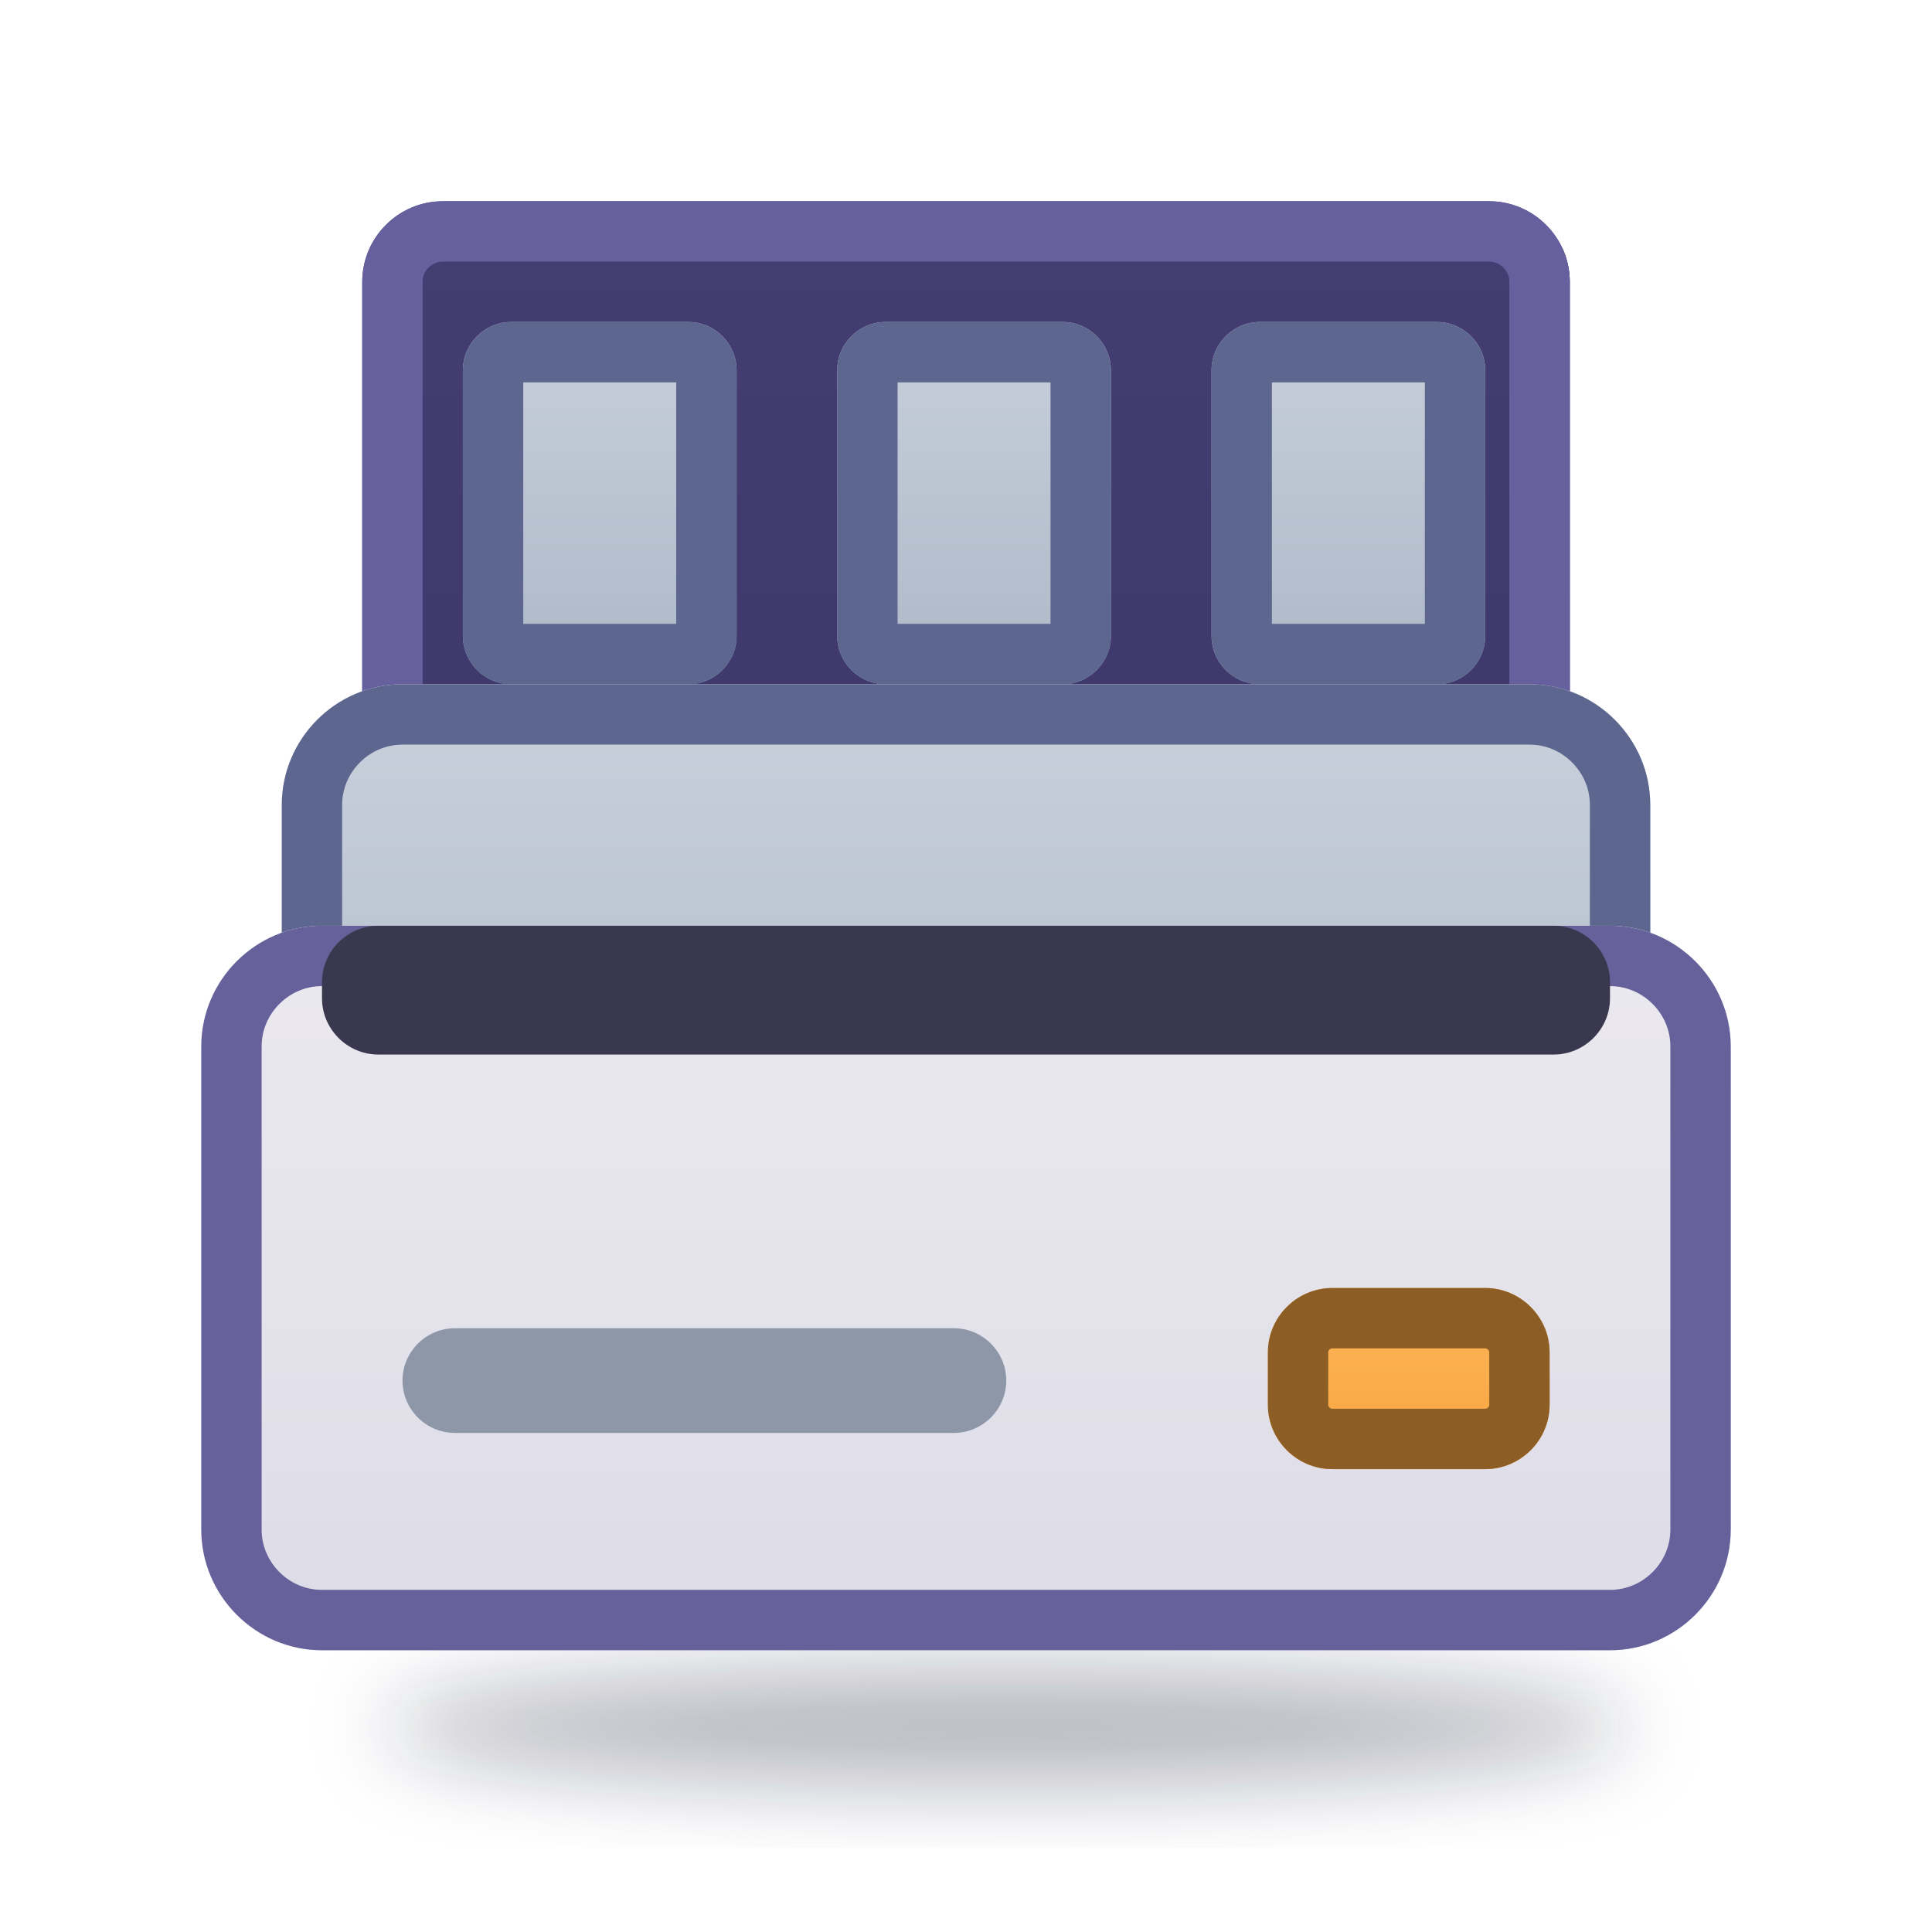
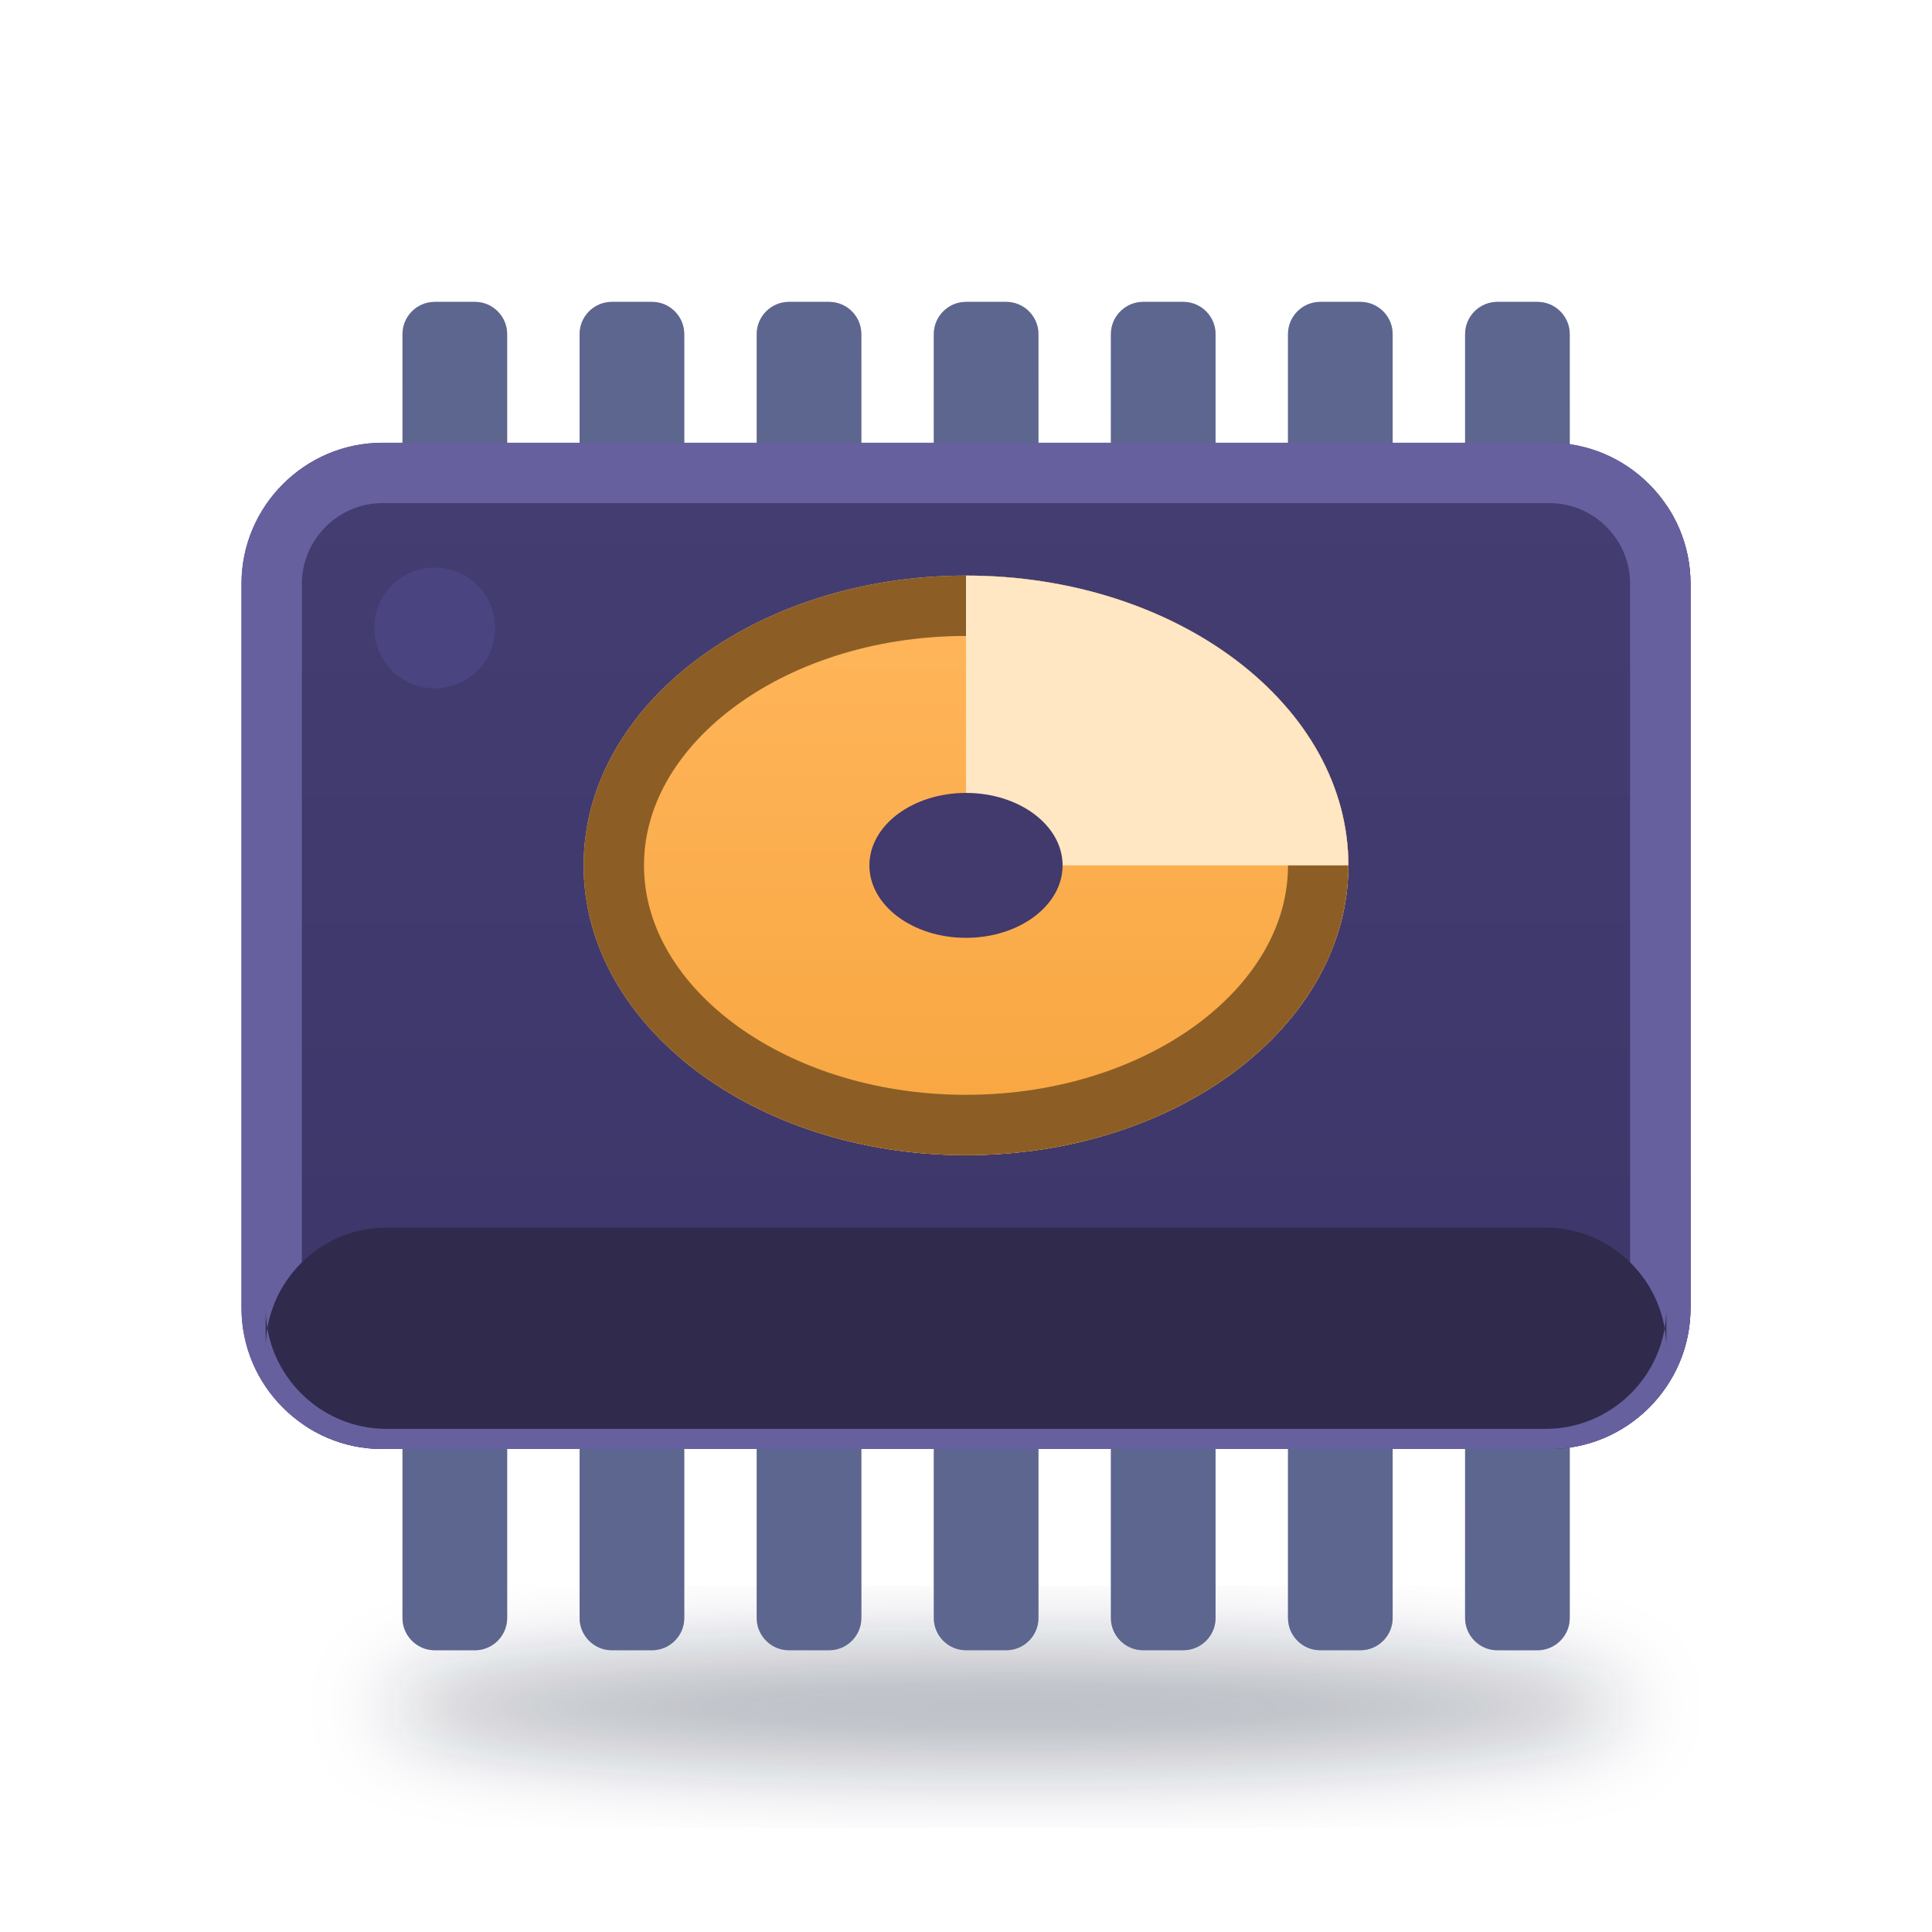
<svg xmlns="http://www.w3.org/2000/svg" viewBox="0 0 48 48" width="48" height="48">
  <defs>
    <filter id="al-ramdisk-48-b1" x="-50%" y="-50%" width="200%" height="200%">
      <feGaussianBlur stdDeviation="1" />
    </filter>
+     <linearGradient id="al-ramdisk-48-gc7cfdbadb8c7" x1="0" y1="0" x2="0" y2="1">
+       <stop offset="0" stop-color="#c7cfdb" />
+       <stop offset="1" stop-color="#adb8c7" />
+     </linearGradient>
+     <clipPath id="al-ramdisk-48-c1">
+       <path d="M10 8.3 C10 7.86 10.36 7.5 10.8 7.5 L11.8 7.5 C12.24 7.5 12.6 7.86 12.6 8.3 L12.6 12.7 C12.6 13.14 12.24 13.5 11.8 13.5 L10.8 13.5 C10.36 13.5 10 13.14 10 12.7 Z" clip-rule="evenodd" />
+     </clipPath>
+     <clipPath id="al-ramdisk-48-c2">
+       <path d="M14.4 8.3 C14.4 7.86 14.76 7.5 15.2 7.5 L16.2 7.5 C16.64 7.5 17 7.86 17 8.3 L17 12.7 C17 13.14 16.64 13.5 16.2 13.5 L15.2 13.5 C14.76 13.5 14.4 13.14 14.4 12.7 Z" clip-rule="evenodd" />
+     </clipPath>
+     <clipPath id="al-ramdisk-48-c3">
+       <path d="M18.8 8.3 C18.8 7.86 19.16 7.5 19.6 7.5 L20.6 7.5 C21.04 7.5 21.4 7.86 21.4 8.3 L21.4 12.7 C21.4 13.14 21.04 13.5 20.6 13.5 L19.6 13.5 C19.16 13.5 18.8 13.14 18.8 12.7 Z" clip-rule="evenodd" />
+     </clipPath>
+     <clipPath id="al-ramdisk-48-c4">
+       <path d="M23.2 8.3 C23.2 7.86 23.56 7.5 24 7.5 L25 7.5 C25.44 7.5 25.8 7.86 25.8 8.3 L25.8 12.7 C25.8 13.14 25.44 13.5 25 13.5 L24 13.5 C23.56 13.5 23.2 13.14 23.2 12.7 Z" clip-rule="evenodd" />
+     </clipPath>
+     <clipPath id="al-ramdisk-48-c5">
+       <path d="M27.6 8.3 C27.6 7.86 27.96 7.5 28.4 7.5 L29.4 7.5 C29.84 7.5 30.2 7.86 30.2 8.3 L30.2 12.7 C30.2 13.14 29.84 13.5 29.4 13.5 L28.4 13.5 C27.96 13.5 27.6 13.14 27.6 12.7 Z" clip-rule="evenodd" />
+     </clipPath>
+     <clipPath id="al-ramdisk-48-c6">
+       <path d="M32 8.3 C32 7.86 32.36 7.5 32.8 7.5 L33.8 7.5 C34.24 7.5 34.6 7.86 34.6 8.3 L34.6 12.7 C34.6 13.14 34.24 13.5 33.8 13.5 L32.8 13.5 C32.36 13.5 32 13.14 32 12.7 Z" clip-rule="evenodd" />
+     </clipPath>
+     <clipPath id="al-ramdisk-48-c7">
+       <path d="M36.4 8.3 C36.4 7.86 36.76 7.5 37.2 7.5 L38.2 7.5 C38.64 7.5 39 7.86 39 8.3 L39 12.7 C39 13.14 38.64 13.5 38.2 13.5 L37.2 13.5 C36.76 13.5 36.4 13.14 36.4 12.7 Z" clip-rule="evenodd" />
+     </clipPath>
+     <clipPath id="al-ramdisk-48-c8">
+       <path d="M10 32.8 C10 32.36 10.36 32 10.8 32 L11.8 32 C12.24 32 12.6 32.36 12.6 32.8 L12.6 40.2 C12.6 40.64 12.24 41 11.8 41 L10.8 41 C10.36 41 10 40.64 10 40.2 Z" clip-rule="evenodd" />
+     </clipPath>
+     <clipPath id="al-ramdisk-48-c9">
+       <path d="M14.4 32.8 C14.4 32.36 14.76 32 15.2 32 L16.2 32 C16.64 32 17 32.36 17 32.8 L17 40.2 C17 40.64 16.64 41 16.2 41 L15.2 41 C14.76 41 14.4 40.64 14.4 40.2 Z" clip-rule="evenodd" />
+     </clipPath>
+     <clipPath id="al-ramdisk-48-c10">
+       <path d="M18.8 32.8 C18.8 32.36 19.16 32 19.6 32 L20.6 32 C21.04 32 21.4 32.36 21.4 32.8 L21.4 40.2 C21.4 40.64 21.04 41 20.6 41 L19.6 41 C19.16 41 18.8 40.64 18.8 40.2 Z" clip-rule="evenodd" />
+     </clipPath>
+     <clipPath id="al-ramdisk-48-c11">
+       <path d="M23.2 32.8 C23.2 32.36 23.56 32 24 32 L25 32 C25.44 32 25.8 32.36 25.8 32.8 L25.8 40.2 C25.8 40.64 25.44 41 25 41 L24 41 C23.56 41 23.2 40.64 23.2 40.2 Z" clip-rule="evenodd" />
+     </clipPath>
+     <clipPath id="al-ramdisk-48-c12">
+       <path d="M27.6 32.8 C27.6 32.36 27.96 32 28.4 32 L29.4 32 C29.84 32 30.2 32.36 30.2 32.8 L30.2 40.2 C30.2 40.64 29.84 41 29.4 41 L28.4 41 C27.96 41 27.6 40.64 27.6 40.2 Z" clip-rule="evenodd" />
+     </clipPath>
+     <clipPath id="al-ramdisk-48-c13">
+       <path d="M32 32.8 C32 32.36 32.36 32 32.8 32 L33.8 32 C34.24 32 34.6 32.36 34.6 32.8 L34.6 40.2 C34.6 40.64 34.24 41 33.8 41 L32.8 41 C32.36 41 32 40.64 32 40.2 Z" clip-rule="evenodd" />
+     </clipPath>
+     <clipPath id="al-ramdisk-48-c14">
+       <path d="M36.4 32.8 C36.4 32.36 36.76 32 37.2 32 L38.2 32 C38.64 32 39 32.36 39 32.8 L39 40.2 C39 40.64 38.64 41 38.2 41 L37.2 41 C36.76 41 36.4 40.64 36.4 40.2 Z" clip-rule="evenodd" />
+     </clipPath>
    <linearGradient id="al-ramdisk-48-g443d723c3568" x1="0" y1="0" x2="0" y2="1">
      <stop offset="0" stop-color="#443d72" />
      <stop offset="1" stop-color="#3c3568" />
    </linearGradient>
-     <clipPath id="al-ramdisk-48-c1">
-       <path d="M9 7 C9 5.9 9.9 5 11 5 L37 5 C38.1 5 39 5.9 39 7 L39 24.99 C39 24.995 38.995 25 38.99 25 L9.01 25 C9.005 25 9 24.995 9 24.99 Z" clip-rule="evenodd" />
-     </clipPath>
-     <linearGradient id="al-ramdisk-48-gc7cfdbadb8c7" x1="0" y1="0" x2="0" y2="1">
-       <stop offset="0" stop-color="#c7cfdb" />
-       <stop offset="1" stop-color="#adb8c7" />
-     </linearGradient>
-     <clipPath id="al-ramdisk-48-c2">
-       <path d="M11.5 9.2 C11.5 8.54 12.04 8 12.7 8 L17.1 8 C17.76 8 18.3 8.54 18.3 9.2 L18.3 15.8 C18.3 16.46 17.76 17 17.1 17 L12.7 17 C12.04 17 11.5 16.46 11.5 15.8 Z" clip-rule="evenodd" />
-     </clipPath>
-     <clipPath id="al-ramdisk-48-c3">
-       <path d="M20.8 9.2 C20.8 8.54 21.34 8 22 8 L26.4 8 C27.06 8 27.6 8.54 27.6 9.2 L27.6 15.8 C27.6 16.46 27.06 17 26.4 17 L22 17 C21.34 17 20.8 16.46 20.8 15.8 Z" clip-rule="evenodd" />
-     </clipPath>
-     <clipPath id="al-ramdisk-48-c4">
-       <path d="M30.1 9.2 C30.1 8.54 30.64 8 31.3 8 L35.7 8 C36.36 8 36.9 8.54 36.9 9.2 L36.9 15.8 C36.9 16.46 36.36 17 35.7 17 L31.3 17 C30.64 17 30.1 16.46 30.1 15.8 Z" clip-rule="evenodd" />
-     </clipPath>
-     <clipPath id="al-ramdisk-48-c5">
-       <path d="M7 20 C7 18.35 8.35 17 10 17 L38 17 C39.65 17 41 18.35 41 20 L41 27 C41 28.65 39.65 30 38 30 L10 30 C8.35 30 7 28.65 7 27 Z" clip-rule="evenodd" />
-     </clipPath>
-     <linearGradient id="al-ramdisk-48-gebe9efdcdae6" x1="0" y1="0" x2="0" y2="1">
-       <stop offset="0" stop-color="#ebe9ef" />
-       <stop offset="1" stop-color="#dcdae6" />
-     </linearGradient>
-     <clipPath id="al-ramdisk-48-c6">
-       <path d="M5 26 C5 24.35 6.35 23 8 23 L40 23 C41.65 23 43 24.35 43 26 L43 38 C43 39.65 41.65 41 40 41 L8 41 C6.35 41 5 39.65 5 38 Z" clip-rule="evenodd" />
+     <clipPath id="al-ramdisk-48-c15">
+       <path d="M6 14.5 C6 12.575 7.575 11 9.5 11 L38.5 11 C40.425 11 42 12.575 42 14.5 L42 32.5 C42 34.425 40.425 36 38.5 36 L9.5 36 C7.575 36 6 34.425 6 32.5 Z" clip-rule="evenodd" />
    </clipPath>
    <linearGradient id="al-ramdisk-48-gffb55af7a53e" x1="0" y1="0" x2="0" y2="1">
      <stop offset="0" stop-color="#ffb55a" />
      <stop offset="1" stop-color="#f7a53e" />
    </linearGradient>
-     <clipPath id="al-ramdisk-48-c7">
-       <path d="M31.5 33.6 C31.5 32.72 32.22 32 33.1 32 L36.9 32 C37.78 32 38.5 32.72 38.5 33.6 L38.5 34.9 C38.5 35.78 37.78 36.5 36.9 36.5 L33.1 36.5 C32.22 36.5 31.5 35.78 31.5 34.9 Z" clip-rule="evenodd" />
+     <clipPath id="al-ramdisk-48-c16">
+       <path d="M14.5 21.5 a9.5 7.2 0 1 0 19 0 a9.5 7.2 0 1 0 -19 0 Z" clip-rule="evenodd" />
    </clipPath>
  </defs>
-   <ellipse cx="25" cy="42.9" rx="15.48" ry="1.5" fill="#0a1230" opacity="0.3" filter="url(#al-ramdisk-48-b1)" />
-   <path d="M9 7 C9 5.9 9.9 5 11 5 L37 5 C38.1 5 39 5.9 39 7 L39 24.99 C39 24.995 38.995 25 38.99 25 L9.01 25 C9.005 25 9 24.995 9 24.99 Z" fill="#4a4580" fill-rule="evenodd" />
+   <ellipse cx="25" cy="42.4" rx="15.48" ry="1.5" fill="#0a1230" opacity="0.3" filter="url(#al-ramdisk-48-b1)" />
+   <path d="M10 8.3 C10 7.86 10.36 7.5 10.8 7.5 L11.8 7.5 C12.24 7.5 12.6 7.86 12.6 8.3 L12.6 12.7 C12.6 13.14 12.24 13.5 11.8 13.5 L10.8 13.5 C10.36 13.5 10 13.14 10 12.7 Z" fill="url(#al-ramdisk-48-gc7cfdbadb8c7)" fill-rule="evenodd" />
  <g clip-path="url(#al-ramdisk-48-c1)">
-     <path d="M9 7 C9 5.9 9.9 5 11 5 L37 5 C38.1 5 39 5.9 39 7 L39 24.99 C39 24.995 38.995 25 38.99 25 L9.01 25 C9.005 25 9 24.995 9 24.99 Z" fill="url(#al-ramdisk-48-g443d723c3568)" fill-rule="evenodd" transform="translate(1 1)" />
+     <path d="M10 8.3 C10 7.86 10.36 7.5 10.8 7.5 L11.8 7.5 C12.24 7.5 12.6 7.86 12.6 8.3 L12.6 12.7 C12.6 13.14 12.24 13.5 11.8 13.5 L10.8 13.5 C10.36 13.5 10 13.14 10 12.7 Z" fill="none" stroke="#5d668f" stroke-width="3" stroke-opacity="1" />
  </g>
-   <g clip-path="url(#al-ramdisk-48-c1)">
-     <path d="M9 7 C9 5.9 9.9 5 11 5 L37 5 C38.1 5 39 5.9 39 7 L39 24.99 C39 24.995 38.995 25 38.99 25 L9.01 25 C9.005 25 9 24.995 9 24.99 Z" fill="none" stroke="#67609f" stroke-width="3" stroke-opacity="1" />
+   <path d="M14.4 8.3 C14.4 7.86 14.76 7.5 15.2 7.5 L16.2 7.5 C16.64 7.5 17 7.86 17 8.3 L17 12.7 C17 13.14 16.64 13.5 16.2 13.5 L15.2 13.5 C14.76 13.5 14.4 13.14 14.4 12.7 Z" fill="url(#al-ramdisk-48-gc7cfdbadb8c7)" fill-rule="evenodd" />
+   <g clip-path="url(#al-ramdisk-48-c2)">
+     <path d="M14.4 8.3 C14.4 7.86 14.76 7.5 15.2 7.5 L16.2 7.5 C16.64 7.5 17 7.86 17 8.3 L17 12.7 C17 13.14 16.64 13.5 16.2 13.5 L15.2 13.5 C14.76 13.5 14.4 13.14 14.4 12.7 Z" fill="none" stroke="#5d668f" stroke-width="3" stroke-opacity="1" />
  </g>
-   <path d="M11.5 9.2 C11.5 8.54 12.04 8 12.7 8 L17.1 8 C17.76 8 18.3 8.54 18.3 9.2 L18.3 15.8 C18.3 16.46 17.76 17 17.1 17 L12.7 17 C12.04 17 11.5 16.46 11.5 15.8 Z" fill="url(#al-ramdisk-48-gc7cfdbadb8c7)" fill-rule="evenodd" />
-   <g clip-path="url(#al-ramdisk-48-c2)">
-     <path d="M11.5 9.2 C11.5 8.54 12.04 8 12.7 8 L17.1 8 C17.76 8 18.3 8.54 18.3 9.2 L18.3 15.8 C18.3 16.46 17.76 17 17.1 17 L12.7 17 C12.04 17 11.5 16.46 11.5 15.8 Z" fill="none" stroke="#5d668f" stroke-width="3" stroke-opacity="1" />
+   <path d="M18.8 8.3 C18.8 7.86 19.16 7.5 19.6 7.5 L20.6 7.5 C21.04 7.5 21.4 7.86 21.4 8.3 L21.4 12.7 C21.4 13.14 21.04 13.5 20.6 13.5 L19.6 13.5 C19.16 13.5 18.8 13.14 18.8 12.7 Z" fill="url(#al-ramdisk-48-gc7cfdbadb8c7)" fill-rule="evenodd" />
+   <g clip-path="url(#al-ramdisk-48-c3)">
+     <path d="M18.8 8.3 C18.8 7.86 19.16 7.5 19.6 7.5 L20.6 7.5 C21.04 7.5 21.4 7.86 21.4 8.3 L21.4 12.7 C21.4 13.14 21.04 13.5 20.6 13.5 L19.6 13.5 C19.16 13.5 18.8 13.14 18.8 12.7 Z" fill="none" stroke="#5d668f" stroke-width="3" stroke-opacity="1" />
  </g>
-   <path d="M20.8 9.2 C20.8 8.54 21.34 8 22 8 L26.4 8 C27.06 8 27.6 8.54 27.6 9.2 L27.6 15.8 C27.6 16.46 27.06 17 26.4 17 L22 17 C21.34 17 20.8 16.46 20.8 15.8 Z" fill="url(#al-ramdisk-48-gc7cfdbadb8c7)" fill-rule="evenodd" />
-   <g clip-path="url(#al-ramdisk-48-c3)">
-     <path d="M20.8 9.2 C20.8 8.54 21.34 8 22 8 L26.4 8 C27.06 8 27.6 8.54 27.6 9.2 L27.6 15.8 C27.6 16.46 27.06 17 26.4 17 L22 17 C21.34 17 20.8 16.46 20.8 15.8 Z" fill="none" stroke="#5d668f" stroke-width="3" stroke-opacity="1" />
+   <path d="M23.2 8.3 C23.2 7.86 23.56 7.5 24 7.5 L25 7.5 C25.44 7.5 25.8 7.86 25.8 8.3 L25.8 12.7 C25.8 13.14 25.44 13.5 25 13.5 L24 13.5 C23.56 13.5 23.2 13.14 23.2 12.7 Z" fill="url(#al-ramdisk-48-gc7cfdbadb8c7)" fill-rule="evenodd" />
+   <g clip-path="url(#al-ramdisk-48-c4)">
+     <path d="M23.2 8.3 C23.2 7.86 23.56 7.5 24 7.5 L25 7.5 C25.44 7.5 25.8 7.86 25.8 8.3 L25.8 12.7 C25.8 13.14 25.44 13.5 25 13.5 L24 13.5 C23.56 13.5 23.2 13.14 23.2 12.7 Z" fill="none" stroke="#5d668f" stroke-width="3" stroke-opacity="1" />
  </g>
-   <path d="M30.1 9.2 C30.1 8.54 30.64 8 31.3 8 L35.7 8 C36.36 8 36.9 8.54 36.9 9.2 L36.9 15.8 C36.9 16.46 36.36 17 35.7 17 L31.3 17 C30.64 17 30.1 16.46 30.1 15.8 Z" fill="url(#al-ramdisk-48-gc7cfdbadb8c7)" fill-rule="evenodd" />
-   <g clip-path="url(#al-ramdisk-48-c4)">
-     <path d="M30.1 9.2 C30.1 8.54 30.64 8 31.3 8 L35.7 8 C36.36 8 36.9 8.54 36.9 9.2 L36.9 15.8 C36.9 16.46 36.36 17 35.7 17 L31.3 17 C30.64 17 30.1 16.46 30.1 15.8 Z" fill="none" stroke="#5d668f" stroke-width="3" stroke-opacity="1" />
+   <path d="M27.6 8.3 C27.6 7.86 27.96 7.5 28.4 7.5 L29.4 7.5 C29.84 7.5 30.2 7.86 30.2 8.3 L30.2 12.7 C30.2 13.14 29.84 13.5 29.4 13.5 L28.4 13.5 C27.96 13.5 27.6 13.14 27.6 12.7 Z" fill="url(#al-ramdisk-48-gc7cfdbadb8c7)" fill-rule="evenodd" />
+   <g clip-path="url(#al-ramdisk-48-c5)">
+     <path d="M27.6 8.3 C27.6 7.86 27.96 7.5 28.4 7.5 L29.4 7.5 C29.84 7.5 30.2 7.86 30.2 8.3 L30.2 12.7 C30.2 13.14 29.84 13.5 29.4 13.5 L28.4 13.5 C27.96 13.5 27.6 13.14 27.6 12.7 Z" fill="none" stroke="#5d668f" stroke-width="3" stroke-opacity="1" />
  </g>
-   <path d="M11 20 C11 19.725 11.225 19.5 11.5 19.5 L11.9 19.5 C12.175 19.5 12.4 19.725 12.4 20 L12.4 23 C12.4 23.275 12.175 23.5 11.9 23.5 L11.5 23.5 C11.225 23.5 11 23.275 11 23 Z" fill="#ffaa40" fill-rule="evenodd" />
-   <path d="M13.6 20 C13.6 19.725 13.825 19.5 14.1 19.5 L14.5 19.5 C14.775 19.5 15 19.725 15 20 L15 23 C15 23.275 14.775 23.5 14.5 23.5 L14.1 23.5 C13.825 23.5 13.6 23.275 13.6 23 Z" fill="#ffaa40" fill-rule="evenodd" />
-   <path d="M16.2 20 C16.2 19.725 16.425 19.5 16.7 19.5 L17.1 19.5 C17.375 19.5 17.6 19.725 17.6 20 L17.6 23 C17.6 23.275 17.375 23.5 17.1 23.5 L16.7 23.5 C16.425 23.5 16.2 23.275 16.2 23 Z" fill="#ffaa40" fill-rule="evenodd" />
-   <path d="M18.8 20 C18.8 19.725 19.025 19.5 19.3 19.5 L19.7 19.5 C19.975 19.5 20.2 19.725 20.2 20 L20.2 23 C20.2 23.275 19.975 23.5 19.7 23.5 L19.3 23.5 C19.025 23.5 18.8 23.275 18.8 23 Z" fill="#ffaa40" fill-rule="evenodd" />
-   <path d="M21.4 20 C21.4 19.725 21.625 19.5 21.9 19.5 L22.3 19.5 C22.575 19.5 22.8 19.725 22.8 20 L22.8 23 C22.8 23.275 22.575 23.5 22.3 23.5 L21.9 23.5 C21.625 23.5 21.4 23.275 21.4 23 Z" fill="#ffaa40" fill-rule="evenodd" />
-   <path d="M24 20 C24 19.725 24.225 19.5 24.5 19.5 L24.9 19.5 C25.175 19.5 25.4 19.725 25.4 20 L25.4 23 C25.4 23.275 25.175 23.5 24.9 23.5 L24.5 23.5 C24.225 23.5 24 23.275 24 23 Z" fill="#ffaa40" fill-rule="evenodd" />
-   <path d="M26.6 20 C26.6 19.725 26.825 19.5 27.1 19.5 L27.5 19.5 C27.775 19.5 28 19.725 28 20 L28 23 C28 23.275 27.775 23.5 27.5 23.5 L27.1 23.5 C26.825 23.5 26.6 23.275 26.6 23 Z" fill="#ffaa40" fill-rule="evenodd" />
-   <path d="M29.2 20 C29.2 19.725 29.425 19.5 29.7 19.5 L30.1 19.5 C30.375 19.5 30.6 19.725 30.6 20 L30.6 23 C30.6 23.275 30.375 23.5 30.1 23.5 L29.7 23.5 C29.425 23.5 29.2 23.275 29.2 23 Z" fill="#ffaa40" fill-rule="evenodd" />
-   <path d="M31.8 20 C31.8 19.725 32.025 19.5 32.3 19.5 L32.7 19.5 C32.975 19.5 33.2 19.725 33.2 20 L33.2 23 C33.2 23.275 32.975 23.5 32.7 23.5 L32.3 23.5 C32.025 23.5 31.8 23.275 31.8 23 Z" fill="#ffaa40" fill-rule="evenodd" />
-   <path d="M34.4 20 C34.4 19.725 34.625 19.5 34.9 19.5 L35.3 19.5 C35.575 19.5 35.8 19.725 35.8 20 L35.8 23 C35.8 23.275 35.575 23.5 35.3 23.5 L34.9 23.5 C34.625 23.5 34.4 23.275 34.4 23 Z" fill="#ffaa40" fill-rule="evenodd" />
-   <path d="M37 20 C37 19.725 37.225 19.5 37.5 19.5 L37.9 19.5 C38.175 19.5 38.4 19.725 38.4 20 L38.4 23 C38.4 23.275 38.175 23.5 37.9 23.5 L37.5 23.5 C37.225 23.5 37 23.275 37 23 Z" fill="#ffaa40" fill-rule="evenodd" />
-   <path d="M7 20 C7 18.35 8.35 17 10 17 L38 17 C39.65 17 41 18.35 41 20 L41 27 C41 28.65 39.65 30 38 30 L10 30 C8.35 30 7 28.65 7 27 Z" fill="#f4f4f8" fill-rule="evenodd" />
-   <g clip-path="url(#al-ramdisk-48-c5)">
-     <path d="M7 20 C7 18.35 8.35 17 10 17 L38 17 C39.65 17 41 18.35 41 20 L41 27 C41 28.65 39.65 30 38 30 L10 30 C8.35 30 7 28.65 7 27 Z" fill="url(#al-ramdisk-48-gc7cfdbadb8c7)" fill-rule="evenodd" transform="translate(1 1)" />
+   <path d="M32 8.3 C32 7.86 32.36 7.5 32.8 7.5 L33.8 7.5 C34.24 7.5 34.6 7.86 34.6 8.3 L34.6 12.7 C34.6 13.14 34.24 13.5 33.8 13.5 L32.8 13.5 C32.36 13.5 32 13.14 32 12.7 Z" fill="url(#al-ramdisk-48-gc7cfdbadb8c7)" fill-rule="evenodd" />
+   <g clip-path="url(#al-ramdisk-48-c6)">
+     <path d="M32 8.3 C32 7.86 32.36 7.5 32.8 7.5 L33.8 7.5 C34.24 7.5 34.6 7.86 34.6 8.3 L34.6 12.7 C34.6 13.14 34.24 13.5 33.8 13.5 L32.8 13.5 C32.36 13.5 32 13.14 32 12.7 Z" fill="none" stroke="#5d668f" stroke-width="3" stroke-opacity="1" />
  </g>
-   <g clip-path="url(#al-ramdisk-48-c5)">
-     <path d="M7 20 C7 18.35 8.35 17 10 17 L38 17 C39.65 17 41 18.35 41 20 L41 27 C41 28.65 39.65 30 38 30 L10 30 C8.35 30 7 28.65 7 27 Z" fill="none" stroke="#5d668f" stroke-width="3" stroke-opacity="1" />
+   <path d="M36.4 8.3 C36.4 7.86 36.76 7.5 37.2 7.5 L38.2 7.5 C38.64 7.5 39 7.86 39 8.3 L39 12.7 C39 13.14 38.64 13.5 38.2 13.5 L37.2 13.5 C36.76 13.5 36.4 13.14 36.4 12.7 Z" fill="url(#al-ramdisk-48-gc7cfdbadb8c7)" fill-rule="evenodd" />
+   <g clip-path="url(#al-ramdisk-48-c7)">
+     <path d="M36.4 8.3 C36.4 7.86 36.76 7.5 37.2 7.5 L38.2 7.5 C38.64 7.5 39 7.86 39 8.3 L39 12.7 C39 13.14 38.64 13.5 38.2 13.5 L37.2 13.5 C36.76 13.5 36.4 13.14 36.4 12.7 Z" fill="none" stroke="#5d668f" stroke-width="3" stroke-opacity="1" />
  </g>
-   <path d="M5 26 C5 24.35 6.35 23 8 23 L40 23 C41.65 23 43 24.35 43 26 L43 38 C43 39.65 41.65 41 40 41 L8 41 C6.35 41 5 39.65 5 38 Z" fill="#fbfaf6" fill-rule="evenodd" />
-   <g clip-path="url(#al-ramdisk-48-c6)">
-     <path d="M5 26 C5 24.35 6.35 23 8 23 L40 23 C41.65 23 43 24.35 43 26 L43 38 C43 39.65 41.65 41 40 41 L8 41 C6.35 41 5 39.65 5 38 Z" fill="url(#al-ramdisk-48-gebe9efdcdae6)" fill-rule="evenodd" transform="translate(1 1)" />
+   <path d="M10 32.8 C10 32.36 10.36 32 10.8 32 L11.8 32 C12.24 32 12.6 32.36 12.6 32.8 L12.6 40.2 C12.6 40.64 12.24 41 11.8 41 L10.8 41 C10.36 41 10 40.64 10 40.2 Z" fill="url(#al-ramdisk-48-gc7cfdbadb8c7)" fill-rule="evenodd" />
+   <g clip-path="url(#al-ramdisk-48-c8)">
+     <path d="M10 32.8 C10 32.36 10.36 32 10.8 32 L11.8 32 C12.24 32 12.6 32.36 12.6 32.8 L12.6 40.2 C12.6 40.64 12.24 41 11.8 41 L10.8 41 C10.36 41 10 40.64 10 40.2 Z" fill="none" stroke="#5d668f" stroke-width="3" stroke-opacity="1" />
  </g>
-   <g clip-path="url(#al-ramdisk-48-c6)">
-     <path d="M5 26 C5 24.35 6.35 23 8 23 L40 23 C41.65 23 43 24.35 43 26 L43 38 C43 39.65 41.65 41 40 41 L8 41 C6.35 41 5 39.65 5 38 Z" fill="none" stroke="#66619b" stroke-width="3" stroke-opacity="1" />
+   <path d="M14.4 32.8 C14.4 32.36 14.76 32 15.2 32 L16.2 32 C16.64 32 17 32.36 17 32.8 L17 40.2 C17 40.64 16.64 41 16.2 41 L15.2 41 C14.76 41 14.4 40.64 14.4 40.2 Z" fill="url(#al-ramdisk-48-gc7cfdbadb8c7)" fill-rule="evenodd" />
+   <g clip-path="url(#al-ramdisk-48-c9)">
+     <path d="M14.4 32.8 C14.4 32.36 14.76 32 15.2 32 L16.2 32 C16.64 32 17 32.36 17 32.8 L17 40.2 C17 40.64 16.64 41 16.2 41 L15.2 41 C14.76 41 14.4 40.64 14.4 40.2 Z" fill="none" stroke="#5d668f" stroke-width="3" stroke-opacity="1" />
  </g>
-   <path d="M8 24.4 C8 23.63 8.63 23 9.4 23 L38.6 23 C39.37 23 40 23.63 40 24.4 L40 24.8 C40 25.57 39.37 26.2 38.6 26.2 L9.4 26.2 C8.63 26.2 8 25.57 8 24.8 Z" fill="#3a384f" fill-rule="evenodd" />
-   <path d="M10 34.3 C10 33.585 10.585 33 11.3 33 L23.7 33 C24.415 33 25 33.585 25 34.3 L25 34.3 C25 35.015 24.415 35.6 23.7 35.6 L11.3 35.6 C10.585 35.6 10 35.015 10 34.3 Z" fill="#8d97a8" fill-rule="evenodd" />
-   <path d="M31.5 33.6 C31.5 32.72 32.22 32 33.1 32 L36.9 32 C37.78 32 38.5 32.72 38.5 33.6 L38.5 34.9 C38.5 35.78 37.78 36.5 36.9 36.5 L33.1 36.5 C32.22 36.5 31.5 35.78 31.5 34.9 Z" fill="url(#al-ramdisk-48-gffb55af7a53e)" fill-rule="evenodd" />
-   <g clip-path="url(#al-ramdisk-48-c7)">
-     <path d="M31.5 33.6 C31.5 32.72 32.22 32 33.1 32 L36.9 32 C37.78 32 38.5 32.72 38.5 33.6 L38.5 34.9 C38.5 35.78 37.78 36.5 36.9 36.5 L33.1 36.5 C32.22 36.5 31.5 35.78 31.5 34.9 Z" fill="none" stroke="#8c5e26" stroke-width="3" stroke-opacity="1" />
+   <path d="M18.8 32.8 C18.8 32.36 19.16 32 19.6 32 L20.6 32 C21.04 32 21.4 32.36 21.4 32.8 L21.4 40.2 C21.4 40.64 21.04 41 20.6 41 L19.6 41 C19.16 41 18.8 40.64 18.8 40.2 Z" fill="url(#al-ramdisk-48-gc7cfdbadb8c7)" fill-rule="evenodd" />
+   <g clip-path="url(#al-ramdisk-48-c10)">
+     <path d="M18.8 32.8 C18.8 32.36 19.16 32 19.6 32 L20.6 32 C21.04 32 21.4 32.36 21.4 32.8 L21.4 40.2 C21.4 40.64 21.04 41 20.6 41 L19.6 41 C19.16 41 18.8 40.64 18.8 40.2 Z" fill="none" stroke="#5d668f" stroke-width="3" stroke-opacity="1" />
  </g>
+   <path d="M23.2 32.8 C23.2 32.36 23.56 32 24 32 L25 32 C25.44 32 25.8 32.36 25.8 32.8 L25.8 40.2 C25.8 40.64 25.44 41 25 41 L24 41 C23.56 41 23.2 40.64 23.2 40.2 Z" fill="url(#al-ramdisk-48-gc7cfdbadb8c7)" fill-rule="evenodd" />
+   <g clip-path="url(#al-ramdisk-48-c11)">
+     <path d="M23.2 32.8 C23.2 32.36 23.56 32 24 32 L25 32 C25.44 32 25.8 32.36 25.8 32.8 L25.8 40.2 C25.8 40.64 25.44 41 25 41 L24 41 C23.56 41 23.2 40.64 23.2 40.2 Z" fill="none" stroke="#5d668f" stroke-width="3" stroke-opacity="1" />
+   </g>
+   <path d="M27.6 32.8 C27.6 32.36 27.96 32 28.4 32 L29.4 32 C29.84 32 30.2 32.36 30.2 32.8 L30.2 40.2 C30.2 40.64 29.84 41 29.4 41 L28.4 41 C27.96 41 27.6 40.64 27.6 40.2 Z" fill="url(#al-ramdisk-48-gc7cfdbadb8c7)" fill-rule="evenodd" />
+   <g clip-path="url(#al-ramdisk-48-c12)">
+     <path d="M27.6 32.8 C27.6 32.36 27.96 32 28.4 32 L29.4 32 C29.84 32 30.2 32.36 30.2 32.8 L30.2 40.2 C30.2 40.64 29.84 41 29.4 41 L28.4 41 C27.96 41 27.6 40.64 27.6 40.2 Z" fill="none" stroke="#5d668f" stroke-width="3" stroke-opacity="1" />
+   </g>
+   <path d="M32 32.8 C32 32.36 32.36 32 32.8 32 L33.8 32 C34.24 32 34.6 32.36 34.6 32.8 L34.6 40.2 C34.6 40.64 34.24 41 33.8 41 L32.8 41 C32.36 41 32 40.64 32 40.2 Z" fill="url(#al-ramdisk-48-gc7cfdbadb8c7)" fill-rule="evenodd" />
+   <g clip-path="url(#al-ramdisk-48-c13)">
+     <path d="M32 32.8 C32 32.36 32.36 32 32.8 32 L33.8 32 C34.24 32 34.6 32.36 34.6 32.8 L34.6 40.2 C34.6 40.64 34.24 41 33.8 41 L32.8 41 C32.36 41 32 40.64 32 40.2 Z" fill="none" stroke="#5d668f" stroke-width="3" stroke-opacity="1" />
+   </g>
+   <path d="M36.4 32.8 C36.4 32.36 36.76 32 37.2 32 L38.2 32 C38.64 32 39 32.36 39 32.8 L39 40.2 C39 40.64 38.64 41 38.2 41 L37.2 41 C36.76 41 36.4 40.64 36.4 40.2 Z" fill="url(#al-ramdisk-48-gc7cfdbadb8c7)" fill-rule="evenodd" />
+   <g clip-path="url(#al-ramdisk-48-c14)">
+     <path d="M36.4 32.8 C36.4 32.36 36.76 32 37.2 32 L38.2 32 C38.64 32 39 32.36 39 32.8 L39 40.2 C39 40.64 38.64 41 38.2 41 L37.2 41 C36.76 41 36.4 40.64 36.4 40.2 Z" fill="none" stroke="#5d668f" stroke-width="3" stroke-opacity="1" />
+   </g>
+   <path d="M6 14.5 C6 12.575 7.575 11 9.5 11 L38.5 11 C40.425 11 42 12.575 42 14.5 L42 32.5 C42 34.425 40.425 36 38.5 36 L9.5 36 C7.575 36 6 34.425 6 32.5 Z" fill="#4a4580" fill-rule="evenodd" />
+   <g clip-path="url(#al-ramdisk-48-c15)">
+     <path d="M6 14.5 C6 12.575 7.575 11 9.5 11 L38.5 11 C40.425 11 42 12.575 42 14.5 L42 32.5 C42 34.425 40.425 36 38.5 36 L9.5 36 C7.575 36 6 34.425 6 32.5 Z" fill="url(#al-ramdisk-48-g443d723c3568)" fill-rule="evenodd" transform="translate(1 1)" />
+   </g>
+   <g clip-path="url(#al-ramdisk-48-c15)">
+     <path d="M6 14.5 C6 12.575 7.575 11 9.5 11 L38.5 11 C40.425 11 42 12.575 42 14.5 L42 32.5 C42 34.425 40.425 36 38.5 36 L9.5 36 C7.575 36 6 34.425 6 32.5 Z" fill="none" stroke="#67609f" stroke-width="3" stroke-opacity="1" />
+   </g>
+   <path d="M6.6 33.5 C6.6 31.85 7.95 30.5 9.6 30.5 L38.4 30.5 C40.05 30.5 41.4 31.85 41.4 33.5 L41.4 32.5 C41.4 34.15 40.05 35.5 38.4 35.5 L9.6 35.5 C7.95 35.5 6.6 34.15 6.6 32.5 Z" fill="#302a4d" fill-rule="evenodd" />
+   <path d="M9.3 15.6 a1.5 1.5 0 1 0 3 0 a1.5 1.5 0 1 0 -3 0 Z" fill="#4a4580" fill-rule="evenodd" />
+   <path d="M14.5 21.5 a9.5 7.2 0 1 0 19 0 a9.5 7.2 0 1 0 -19 0 Z" fill="#ffd096" fill-rule="evenodd" />
+   <g clip-path="url(#al-ramdisk-48-c16)">
+     <path d="M14.5 21.5 a9.5 7.2 0 1 0 19 0 a9.5 7.2 0 1 0 -19 0 Z" fill="url(#al-ramdisk-48-gffb55af7a53e)" fill-rule="evenodd" transform="translate(1 1)" />
+   </g>
+   <g clip-path="url(#al-ramdisk-48-c16)">
+     <path d="M14.5 21.5 a9.5 7.2 0 1 0 19 0 a9.5 7.2 0 1 0 -19 0 Z" fill="none" stroke="#8c5e26" stroke-width="3" stroke-opacity="1" />
+   </g>
+   <path d="M24 21.5 L24 14.3 A9.5 7.2 0 0 1 33.5 21.5 Z" fill="#ffe7c4" fill-rule="evenodd" />
+   <path d="M21.6 21.5 a2.4 1.8 0 1 0 4.8 0 a2.4 1.8 0 1 0 -4.8 0 Z" fill="#42396c" fill-rule="evenodd" />
</svg>
